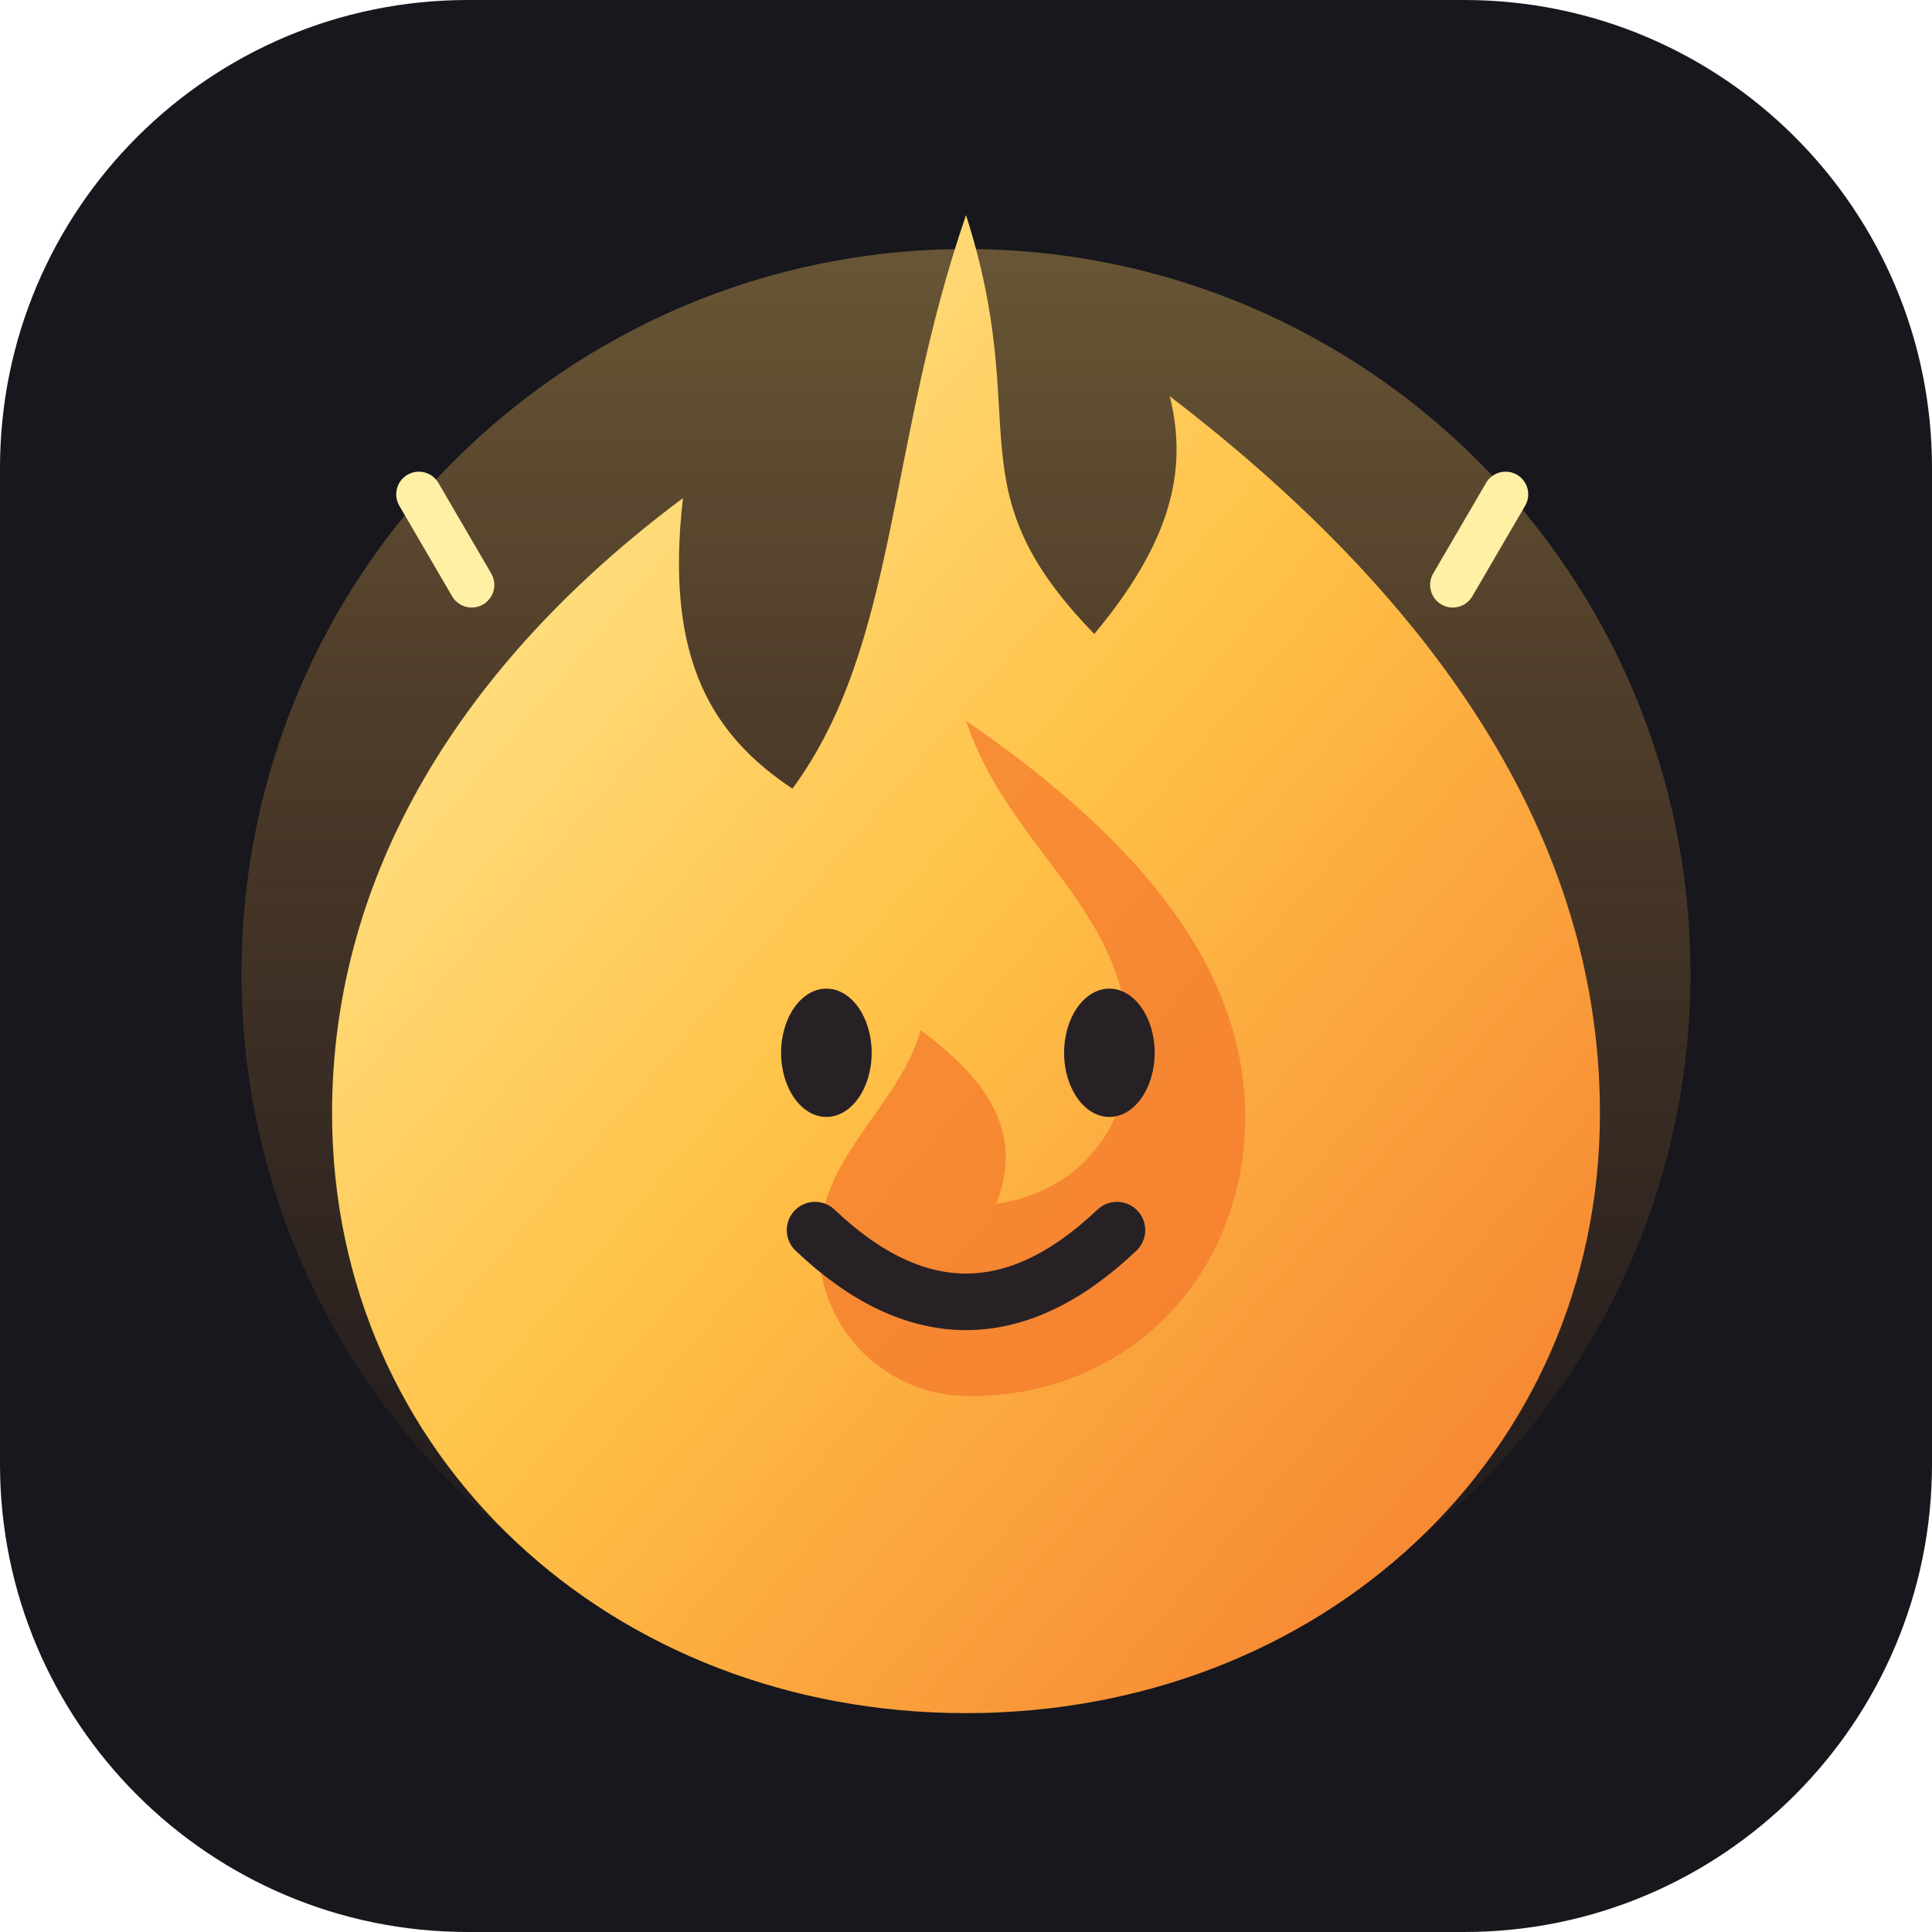
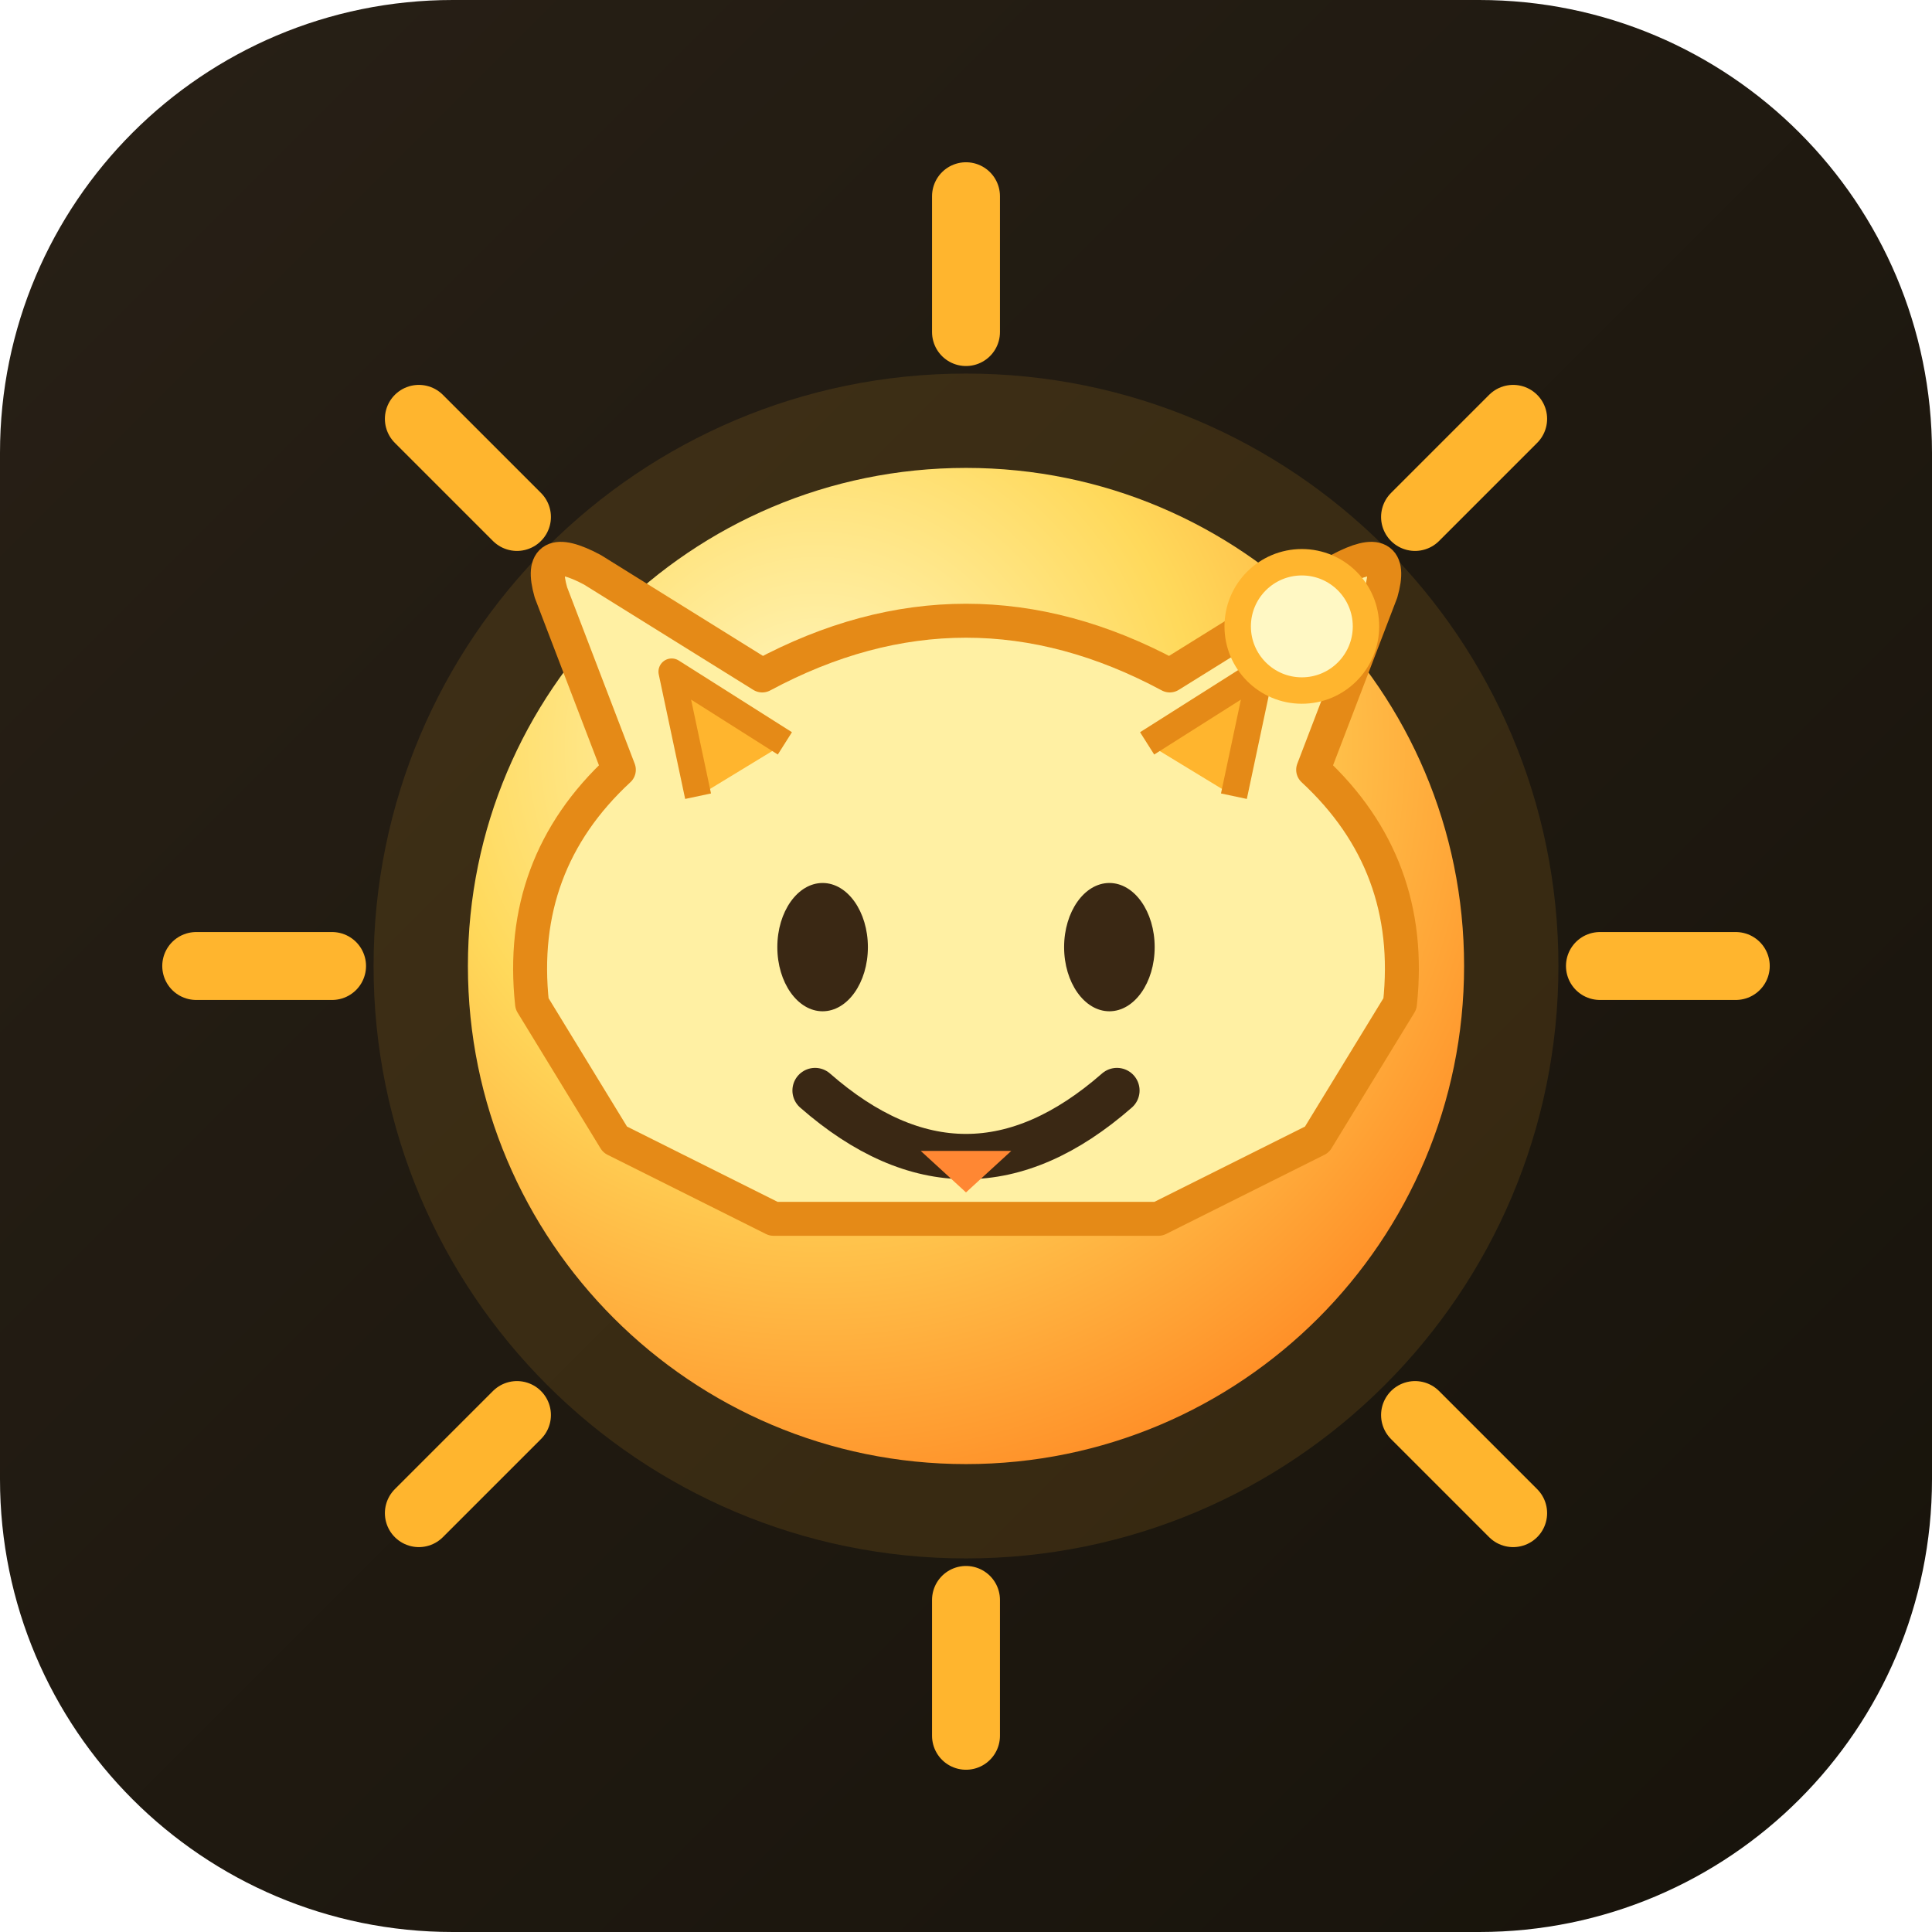
- <svg xmlns="http://www.w3.org/2000/svg" viewBox="0 0 512 512">
+ <svg xmlns="http://www.w3.org/2000/svg" viewBox="0 0 512 512" role="img" aria-label="Cinder solar dragon">
  <defs>
-     <linearGradient id="ember" x1="0" y1="0" x2="1" y2="1">
-       <stop offset="0" stop-color="#fff0a6" />
-       <stop offset=".48" stop-color="#ffc247" />
-       <stop offset="1" stop-color="#f4772d" />
-     </linearGradient>
-     <linearGradient id="glow" x1="0" y1="0" x2="0" y2="1">
-       <stop stop-color="#ffca62" stop-opacity=".35" />
-       <stop offset="1" stop-color="#ff8b32" stop-opacity="0" />
+     <radialGradient id="sun" cx=".35" cy=".28" r=".8">
+       <stop offset="0" stop-color="#fff8c4" />
+       <stop offset=".48" stop-color="#ffd95b" />
+       <stop offset="1" stop-color="#ff8a24" />
+     </radialGradient>
+     <linearGradient id="night" x1="0" y1="0" x2="1" y2="1">
+       <stop stop-color="#282016" />
+       <stop offset="1" stop-color="#17130b" />
    </linearGradient>
  </defs>
-   <rect width="512" height="512" rx="124" fill="#17171d" />
-   <circle cx="256" cy="258" r="192" fill="url(#glow)" />
-   <path d="M256 57c18 56-4 72 34 111 20-24 25-43 20-63 64 49 114 112 114 190 0 91-74 159-168 159S88 386 88 295c0-63 34-119 93-163-5 43 8 63 29 77 28-38 25-91 46-152Z" fill="url(#ember)" />
-   <path d="M256 191c11 33 41 49 43 83 2 24-13 42-35 45 8-20-4-34-20-46-6 21-28 34-27 59 1 21 18 38 40 38 43 0 73-33 73-74 0-38-26-72-74-105Z" fill="#f4772d" opacity=".72" />
-   <ellipse cx="219" cy="279" rx="12" ry="17" fill="#272126" />
-   <ellipse cx="294" cy="279" rx="12" ry="17" fill="#272126" />
-   <path d="M216 326q40 38 80 0" fill="none" stroke="#272126" stroke-width="15" stroke-linecap="round" />
-   <path d="M125 155l-14-24m274 24 14-24" stroke="#fff0a6" stroke-width="12" stroke-linecap="round" />
+   <rect width="512" height="512" rx="120" fill="url(#night)" />
+   <g stroke="#ffb52e" stroke-width="18" stroke-linecap="round">
+     <path d="M256 52v36M256 424v36M52 256h36M424 256h36M111 111l26 26M375 375l26 26M401 111l-26 26M137 375l-26 26" />
+   </g>
+   <circle cx="256" cy="256" r="157" fill="#ffb52e" opacity=".12" />
+   <circle cx="256" cy="256" r="132" fill="url(#sun)" />
+   <path d="M164 204 146 157Q142 143 157 151L202 179Q256 150 310 179L355 151Q370 143 366 157L348 204Q375 229 371 266L349 302 307 323 205 323 163 302 141 266Q137 229 164 204Z" fill="#fff0a3" stroke="#e58a17" stroke-width="9" stroke-linejoin="round" />
+   <path d="M185 211 178 178 208 197M327 211 334 178 304 197" fill="#ffb52e" stroke="#e58a17" stroke-width="7" stroke-linejoin="round" />
+   <ellipse cx="218" cy="251" rx="12" ry="17" fill="#3a2814" />
+   <ellipse cx="294" cy="251" rx="12" ry="17" fill="#3a2814" />
+   <path d="M216 289Q256 324 296 289" fill="none" stroke="#3a2814" stroke-width="12" stroke-linecap="round" />
+   <path d="M244 305 256 316 268 305" fill="#ff8733" />
+   <circle cx="345" cy="166" r="17" fill="#fff8c4" stroke="#ffb52e" stroke-width="7" />
</svg>
